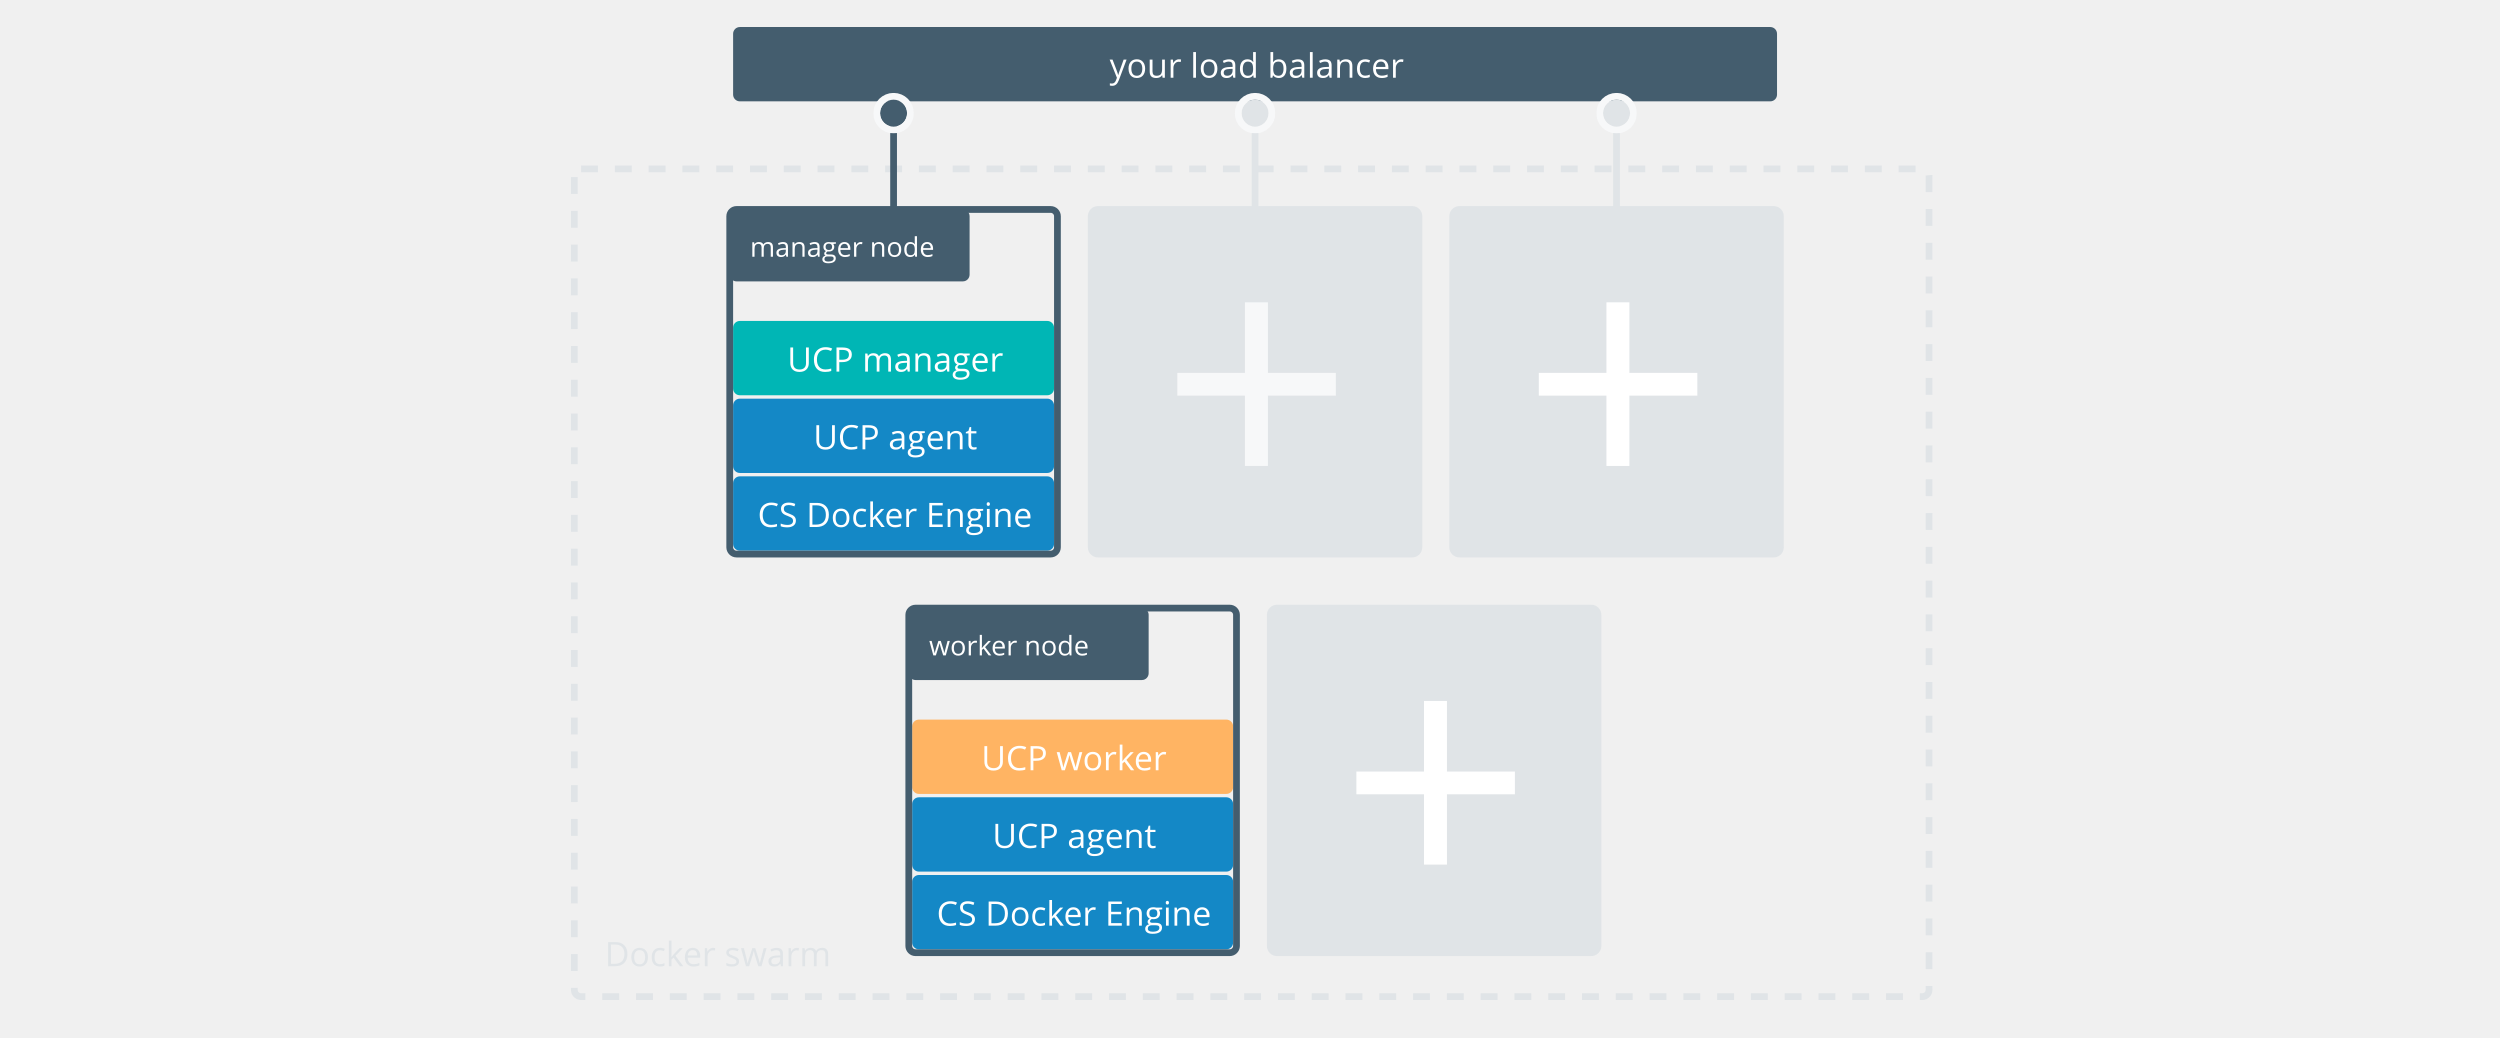
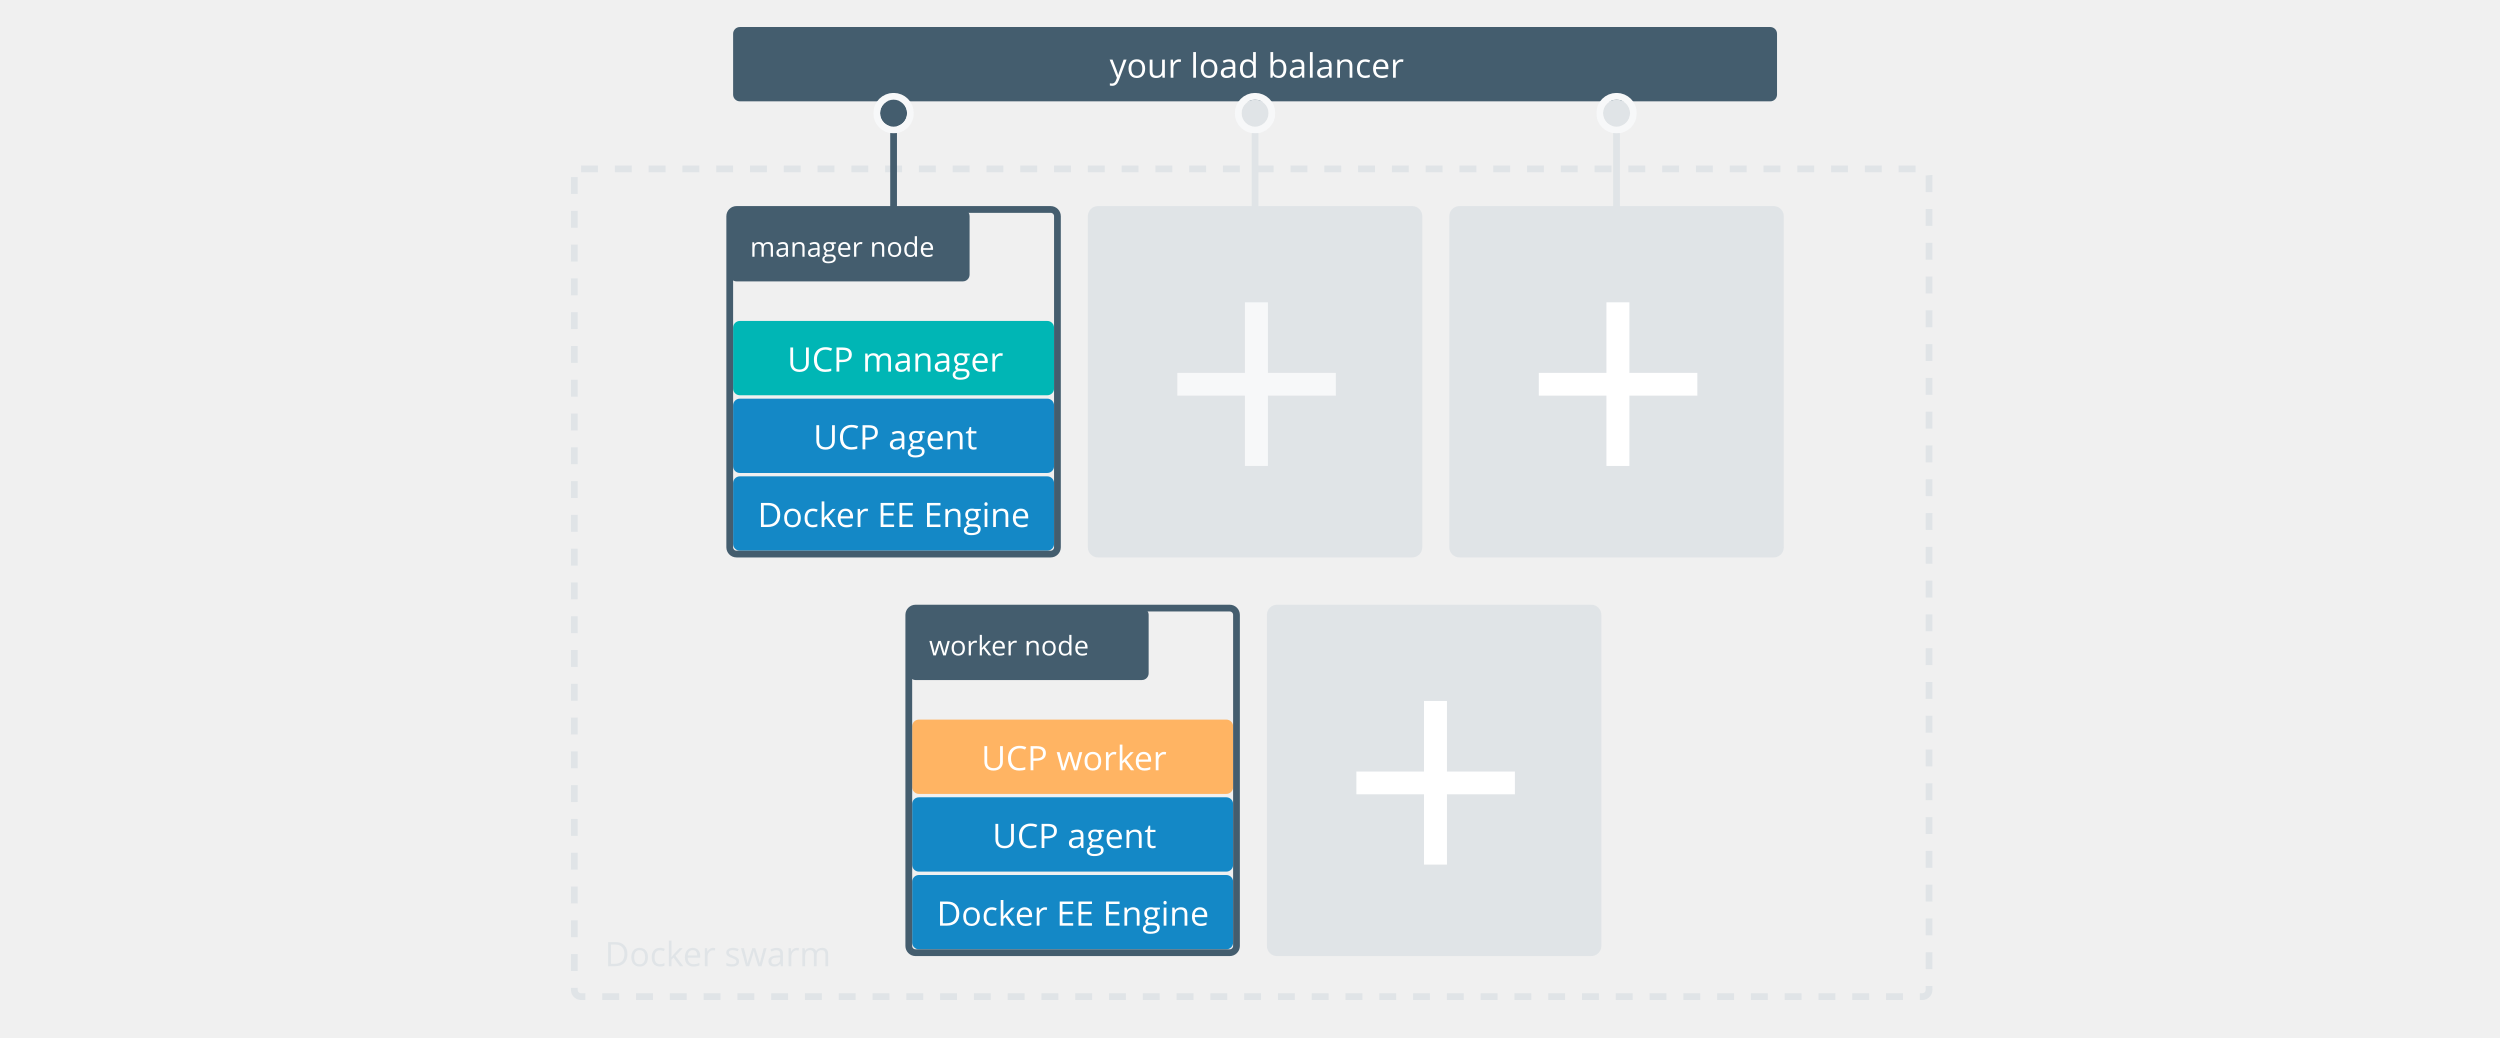
<svg xmlns="http://www.w3.org/2000/svg" xmlns:xlink="http://www.w3.org/1999/xlink" width="740px" height="307px" viewBox="0 0 740 307" version="1.1">
  <defs>
    <circle id="path-1" cx="4" cy="4" r="4" />
    <mask id="mask-2" maskContentUnits="userSpaceOnUse" maskUnits="objectBoundingBox" x="-2" y="-2" width="12" height="12">
      <rect x="-2" y="-2" width="12" height="12" fill="white" />
      <use xlink:href="#path-1" fill="black" />
    </mask>
    <circle id="path-3" cx="4" cy="4" r="4" />
    <mask id="mask-4" maskContentUnits="userSpaceOnUse" maskUnits="objectBoundingBox" x="-2" y="-2" width="12" height="12">
      <rect x="-2" y="-2" width="12" height="12" fill="white" />
      <use xlink:href="#path-3" fill="black" />
    </mask>
    <circle id="path-5" cx="4" cy="4" r="4" />
    <mask id="mask-6" maskContentUnits="userSpaceOnUse" maskUnits="objectBoundingBox" x="-2" y="-2" width="12" height="12">
      <rect x="-2" y="-2" width="12" height="12" fill="white" />
      <use xlink:href="#path-5" fill="black" />
    </mask>
  </defs>
  <g id="architecture-diagrams" stroke="none" stroke-width="1" fill="none" fill-rule="evenodd">
    <g id="scale-your-cluster-1">
      <g id="ddc" transform="translate(170, 8)">
        <g id="swarm-group" transform="translate(0, 42)">
          <text id="Docker-swarm" font-family="OpenSans-Semibold, Open Sans" font-size="10" font-weight="500" fill="#E0E4E7">
            <tspan x="9.025" y="236.01">Docker swarm</tspan>
          </text>
          <rect id="group" stroke="#E0E4E7" stroke-width="2" stroke-dasharray="5,5,5,5" x="0" y="0" width="401" height="245" rx="2" />
        </g>
        <g id="load-balancer" transform="translate(47, 0)">
          <g id="main">
            <rect id="Rectangle-138" fill="#445D6E" x="0" y="0" width="309" height="22" rx="2" />
            <text id="your-load-balancer" font-family="OpenSans, Open Sans" font-size="10" font-weight="normal" fill="#FFFFFF">
              <tspan x="111.438" y="15">your load balancer</tspan>
            </text>
          </g>
          <g id="arrows" transform="translate(43, 21)">
            <g id="arrow-copy" transform="translate(111.5, 17) scale(1, -1) rotate(-90) translate(-111.5, -17) translate(95, 13)">
              <path d="M2,4 L33,4" id="Line" stroke="#E0E4E7" stroke-width="2" stroke-linecap="round" stroke-linejoin="round" />
              <g id="Oval">
                <use fill="#E0E4E7" fill-rule="evenodd" xlink:href="#path-1" />
                <use stroke="#F7F8F9" mask="url(#mask-2)" stroke-width="4" xlink:href="#path-1" />
              </g>
            </g>
            <g id="arrow-copy-4" transform="translate(218.5, 17) scale(1, -1) rotate(-90) translate(-218.5, -17) translate(202, 13)">
              <path d="M2,4 L33,4" id="Line" stroke="#E0E4E7" stroke-width="2" stroke-linecap="round" stroke-linejoin="round" />
              <g id="Oval">
                <use fill="#E0E4E7" fill-rule="evenodd" xlink:href="#path-3" />
                <use stroke="#F7F8F9" mask="url(#mask-4)" stroke-width="4" xlink:href="#path-3" />
              </g>
            </g>
            <g id="arrow-copy-2" transform="translate(4.5, 17) scale(1, -1) rotate(-90) translate(-4.5, -17) translate(-12, 13)">
              <path d="M2,4 L33,4" id="Line" stroke="#445D6E" stroke-width="2" stroke-linecap="round" stroke-linejoin="round" />
              <g id="Oval">
                <use fill="#445D6E" fill-rule="evenodd" xlink:href="#path-5" />
                <use stroke="#F7F8F9" mask="url(#mask-6)" stroke-width="4" xlink:href="#path-5" />
              </g>
            </g>
          </g>
        </g>
        <g id="swam" transform="translate(46, 34)">
          <g id="nodes">
            <g id="workers" transform="translate(53, 121)">
              <g id="node-1" transform="translate(0, 17)">
                <g id="node">
                  <g id="node-label">
                    <rect id="Rectangle-127" fill="#445D6E" x="0" y="0" width="71" height="21.29" rx="2" />
                    <text id="worker-node" font-family="OpenSans, Open Sans" font-size="8" font-weight="normal" fill="#FFFFFF">
                      <tspan x="6" y="14">worker node</tspan>
                    </text>
                  </g>
                </g>
                <g id="engine" transform="translate(1, 79)">
                  <rect id="Rectangle-138" fill="#1488C6" x="0" y="0" width="95" height="22" rx="2" />
                  <text id="CS-Docker-Engine" font-family="OpenSans, Open Sans" font-size="10" font-weight="normal" fill="#FFFFFF">
-                     <tspan x="7.26" y="15">CS Docker Engine</tspan>
+                     <tspan x="7.26" y="15">Docker EE Engine</tspan>
                  </text>
                </g>
                <g id="ucp" transform="translate(1, 56)">
                  <rect id="Rectangle-138" fill="#1488C6" x="0" y="0" width="95" height="22" rx="2" />
                  <text id="UCP-agent" font-family="OpenSans, Open Sans" font-size="10" font-weight="normal" fill="#FFFFFF">
                    <tspan x="23.737" y="15">UCP agent</tspan>
                  </text>
                </g>
                <g id="app" transform="translate(1, 33)">
                  <rect id="Rectangle-138" fill="#FFB463" x="0" y="0" width="95" height="22" rx="2" />
                  <text id="UCP-worker" font-family="OpenSans, Open Sans" font-size="10" font-weight="normal" fill="#FFFFFF">
                    <tspan x="20.476" y="15">UCP worker</tspan>
                  </text>
                </g>
                <rect id="node-border" stroke="#445D6E" stroke-width="2" x="0" y="0" width="97" height="102" rx="2" />
              </g>
              <g id="node-1-copy" transform="translate(107, 0)">
                <rect id="node-border" stroke="#E0E4E7" stroke-width="2" fill="#E0E4E7" x="0" y="17" width="97" height="102" rx="2" />
                <g id="node" transform="translate(0, 17)">
                  <g id="node-label" />
                </g>
                <text id="+" font-family="OpenSans, Open Sans" font-size="100" font-weight="normal" fill="#FFFFFF">
                  <tspan x="20.411" y="104">+</tspan>
                </text>
              </g>
            </g>
            <g id="managers">
              <g id="node-1-copy" transform="translate(107, 0)">
                <rect id="node-border" stroke="#E0E4E7" stroke-width="2" fill="#E0E4E7" x="0" y="20" width="97" height="102" rx="2" />
                <text id="+" font-family="OpenSans, Open Sans" font-size="100" font-weight="normal" fill="#F7F8F9">
                  <tspan x="20.411" y="107">+</tspan>
                </text>
              </g>
              <g id="node-1-copy-4" transform="translate(214, 0)">
                <rect id="node-border" stroke="#E0E4E7" stroke-width="2" fill="#E0E4E7" x="0" y="20" width="97" height="102" rx="2" />
                <g id="node" transform="translate(0, 20)">
                  <g id="node-label" />
                </g>
                <text id="+" font-family="OpenSans, Open Sans" font-size="100" font-weight="normal" fill="#FFFFFF">
                  <tspan x="20.411" y="107">+</tspan>
                </text>
              </g>
              <g id="node-1" transform="translate(0, 20)">
                <g id="node">
                  <g id="node-label">
                    <rect id="Rectangle-127" fill="#445D6E" x="0" y="0" width="71" height="21.29" rx="2" />
                    <text id="manager-node" font-family="OpenSans, Open Sans" font-size="8" font-weight="normal" fill="#FFFFFF">
                      <tspan x="6" y="14">manager node</tspan>
                    </text>
                  </g>
                </g>
                <g id="engine" transform="translate(1, 79)">
                  <rect id="Rectangle-138" fill="#1488C6" x="0" y="0" width="95" height="22" rx="2" />
                  <text id="CS-Docker-Engine" font-family="OpenSans, Open Sans" font-size="10" font-weight="normal" fill="#FFFFFF">
-                     <tspan x="7.26" y="15">CS Docker Engine</tspan>
+                     <tspan x="7.26" y="15">Docker EE Engine</tspan>
                  </text>
                </g>
                <g id="ucp" transform="translate(1, 56)">
                  <rect id="Rectangle-138" fill="#1488C6" x="0" y="0" width="95" height="22" rx="2" />
                  <text id="UCP-agent" font-family="OpenSans, Open Sans" font-size="10" font-weight="normal" fill="#FFFFFF">
                    <tspan x="23.737" y="15">UCP agent</tspan>
                  </text>
                </g>
                <g id="app" transform="translate(1, 33)">
                  <rect id="Rectangle-138" fill="#00B6B5" x="0" y="0" width="95" height="22" rx="2" />
                  <text id="UCP-manager" font-family="OpenSans, Open Sans" font-size="10" font-weight="normal" fill="#FFFFFF">
                    <tspan x="16.03" y="15">UCP manager</tspan>
                  </text>
                </g>
                <rect id="node-border" stroke="#445D6E" stroke-width="2" x="0" y="0" width="97" height="102" rx="2" />
              </g>
            </g>
          </g>
        </g>
      </g>
    </g>
  </g>
</svg>
